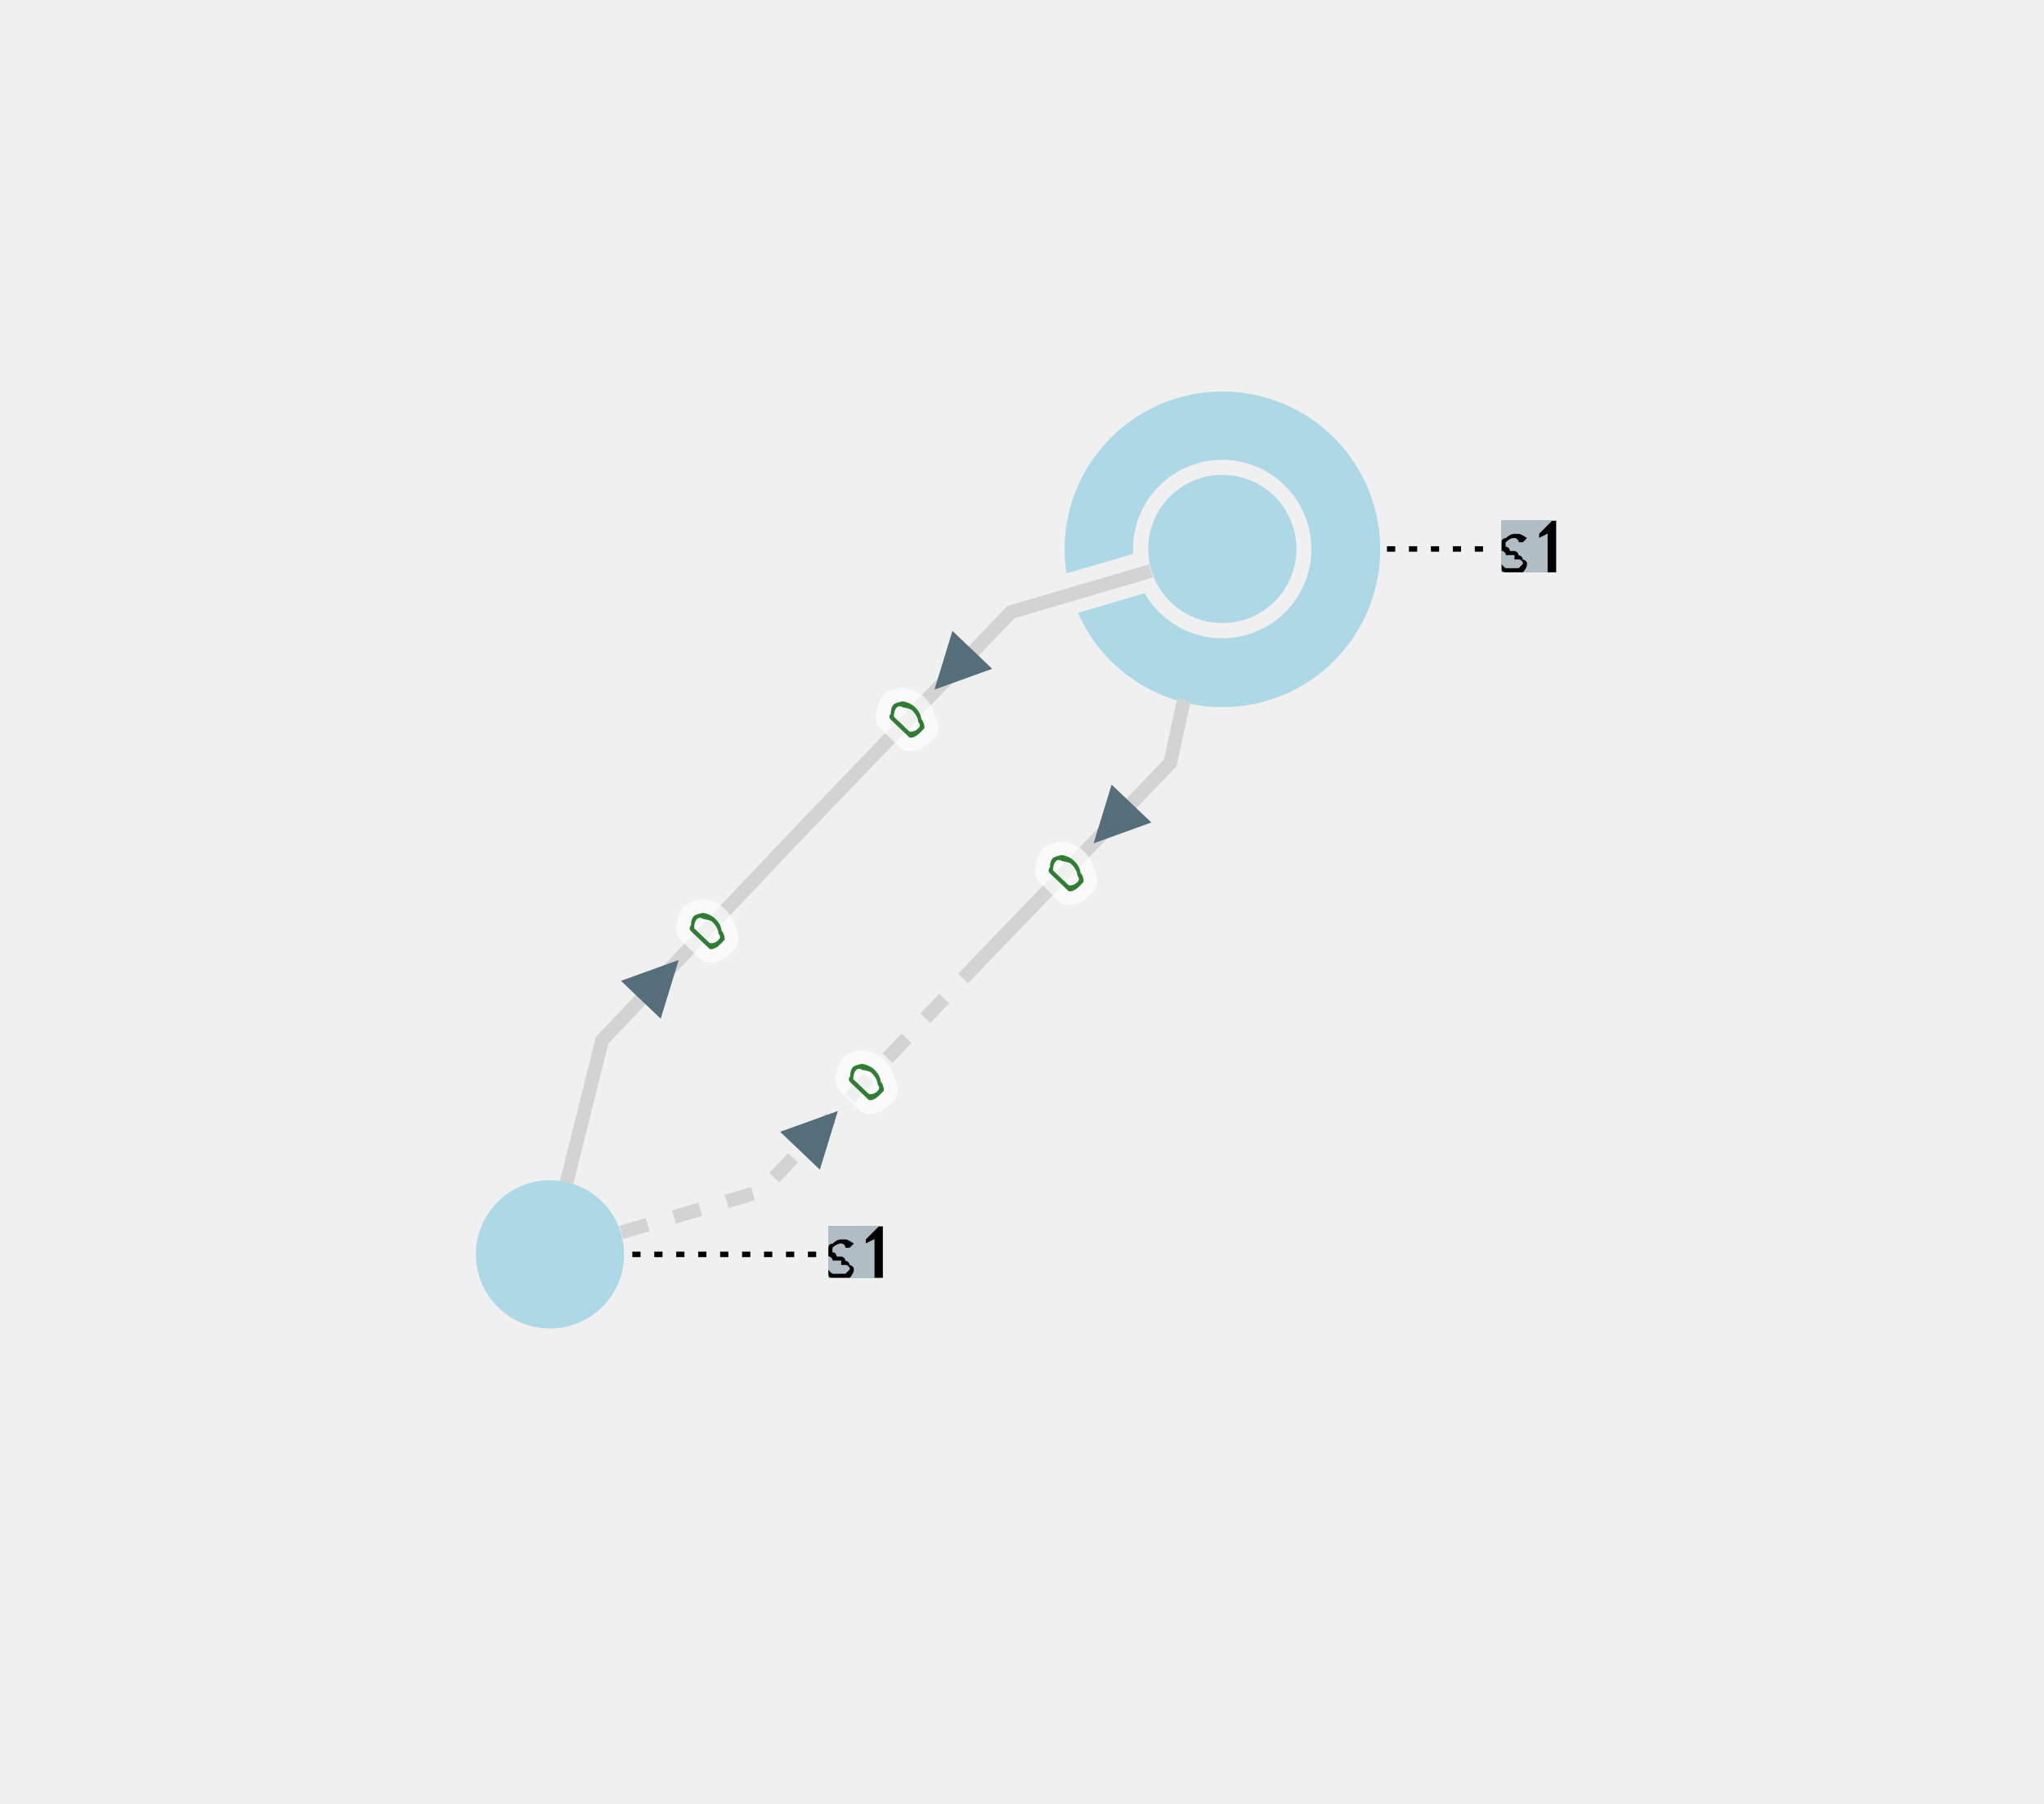
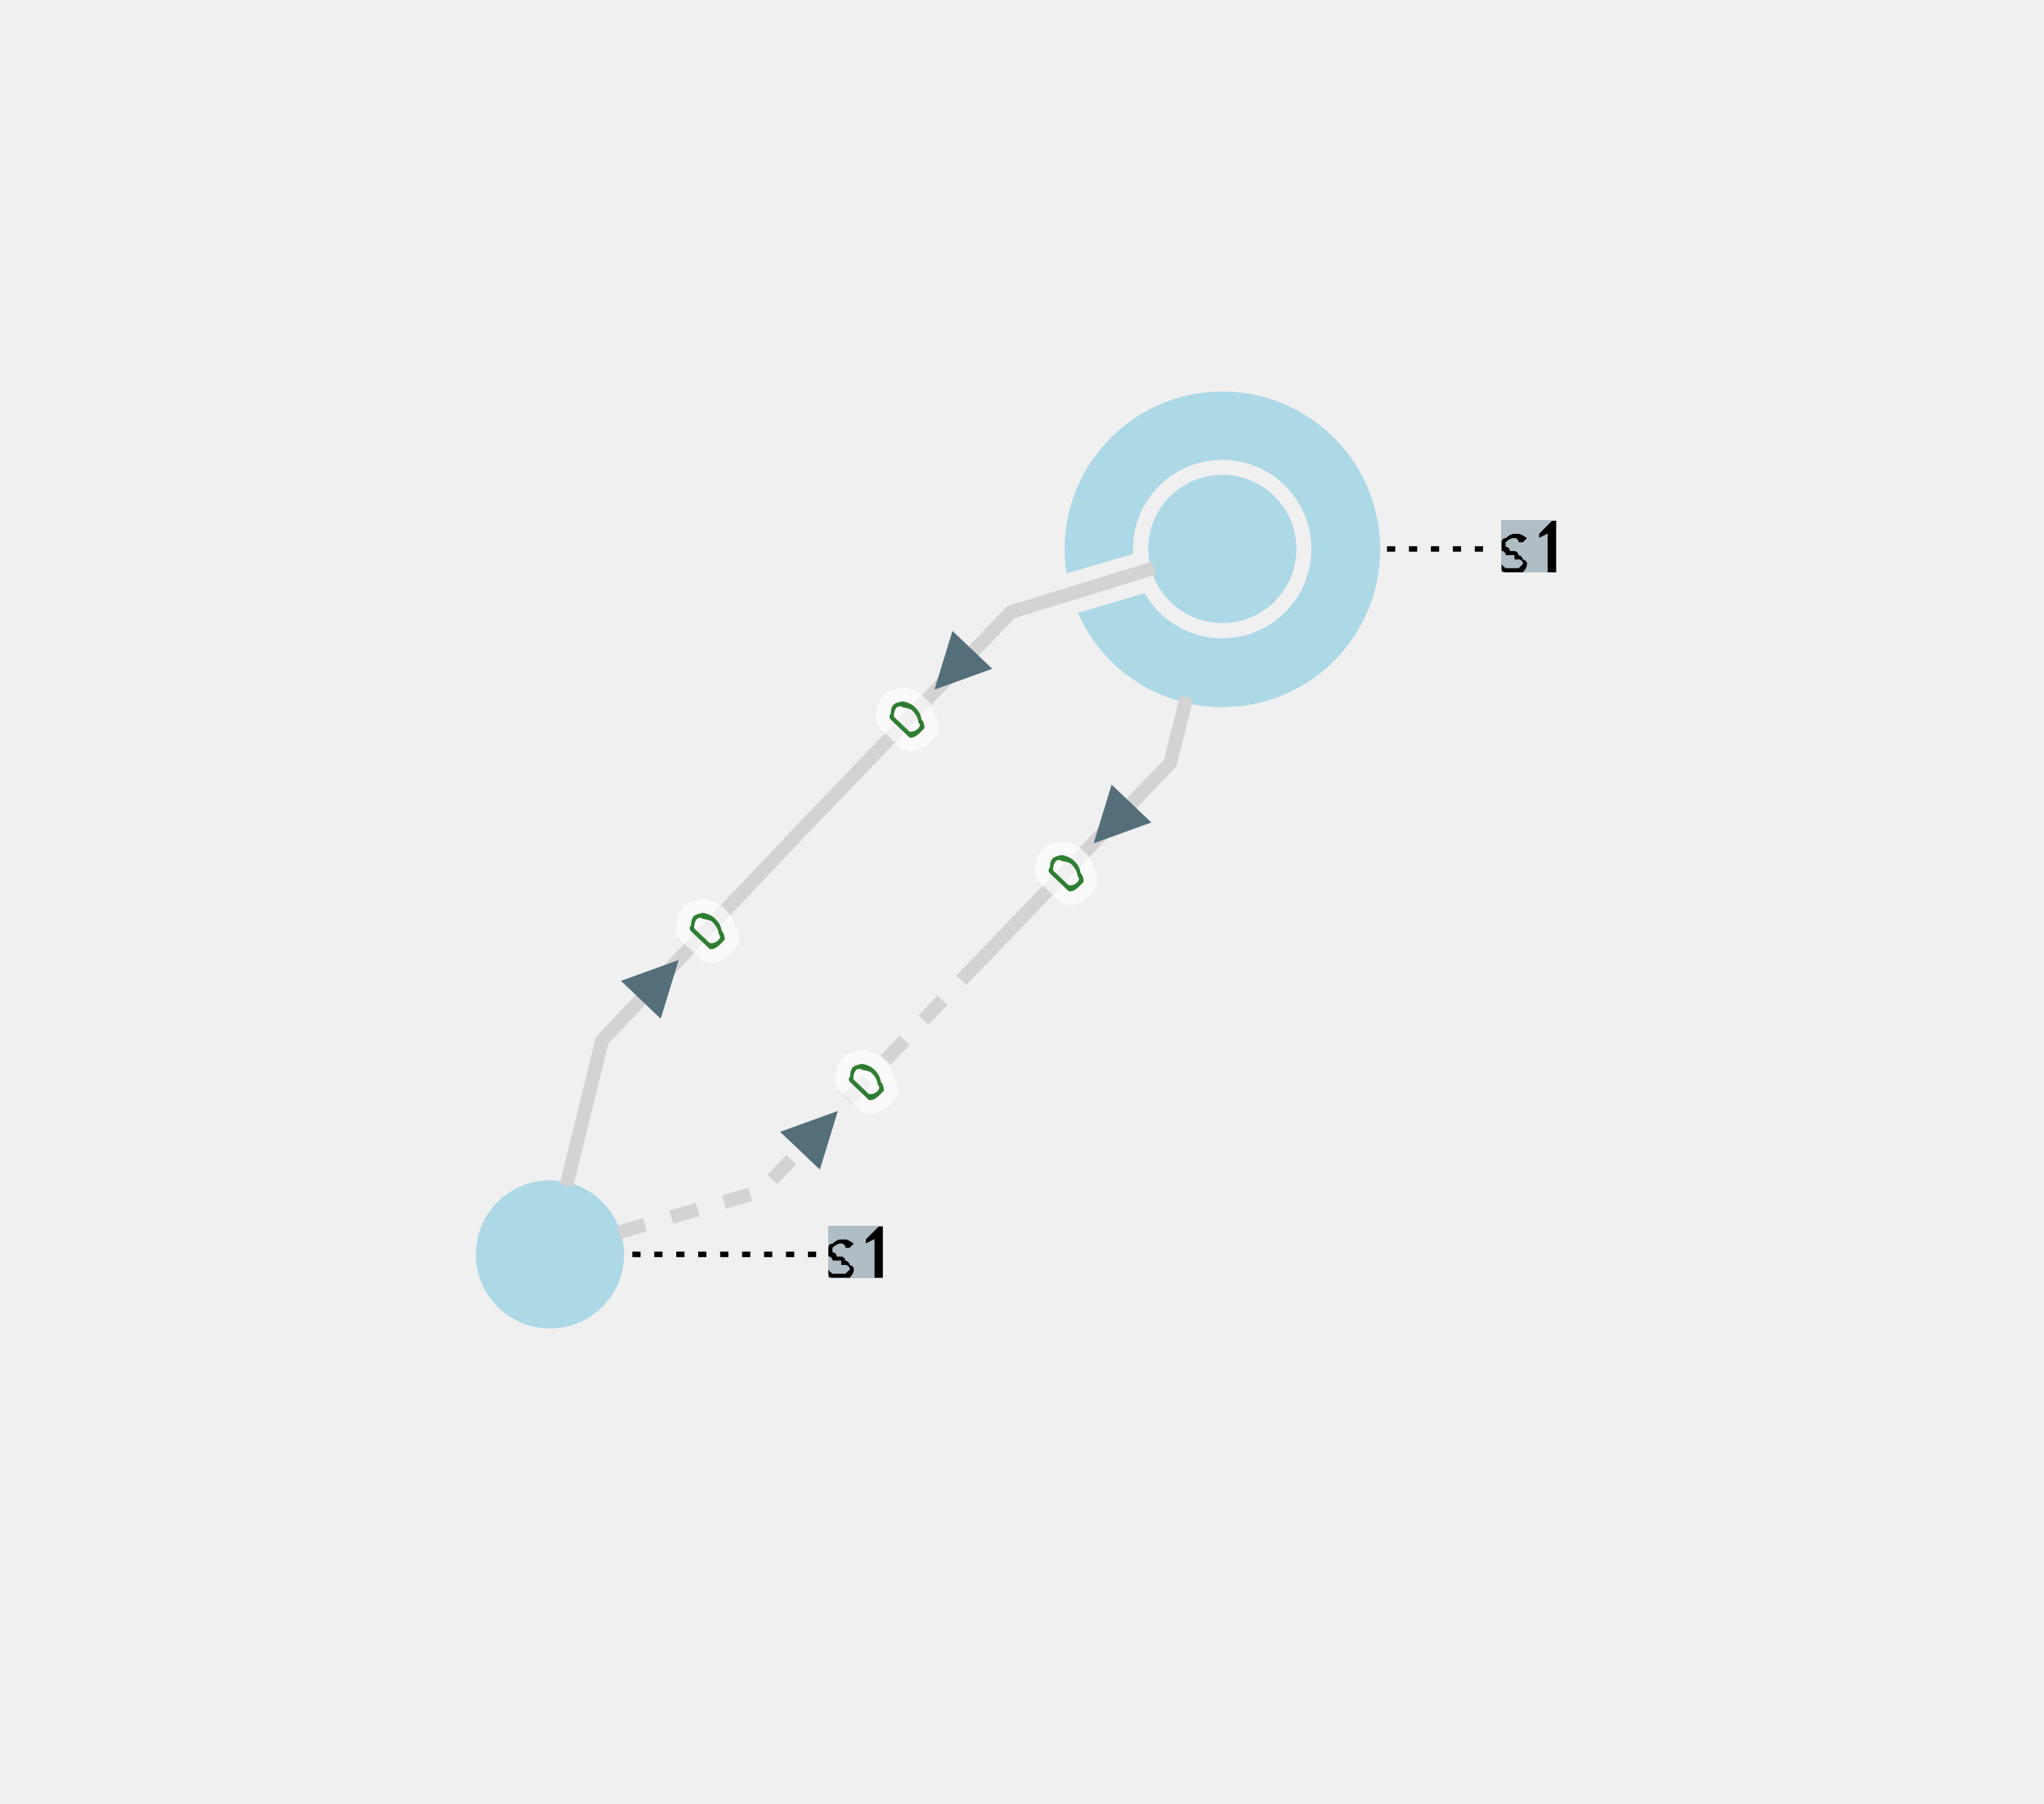
<svg xmlns="http://www.w3.org/2000/svg" width="800.00" height="705.66" viewBox="-2.85 -2.89 7.44 6.57">
  <style>
.nad-branch-edges polyline, .nad-branch-edges path {stroke: var(--nad-vl-color, lightgrey); stroke-width: 0.05; fill: none}
.nad-branch-edges circle {stroke: var(--nad-vl-color, lightgrey); stroke-width: 0.05; fill: none}
.nad-3wt-edges polyline {stroke: var(--nad-vl-color, lightgrey); stroke-width: 0.05; fill: none}
.nad-text-edges {stroke: black; stroke-width: 0.02; stroke-dasharray: .03,.05}
.nad-branch-edges .nad-disconnected polyline {stroke-dasharray: .1,.1}
.nad-vl-nodes circle, .nad-vl-nodes path {fill: var(--nad-vl-color, lightblue)}
.nad-vl-nodes circle.nad-unknown-busnode {stroke: lightgrey; stroke-dasharray: .05,.05; fill: none}
.nad-hvdc-edge polyline.nad-hvdc {stroke: grey; stroke-width: 0.2}
.nad-3wt-nodes circle {stroke: var(--nad-vl-color, lightgrey); stroke-width: 0.05; fill: none}
.nad-state-out .nad-arrow-in {visibility: hidden}
.nad-state-in .nad-arrow-out {visibility: hidden}
.nad-active path {stroke: none; fill: #546e7a}
.nad-active {visibility: visible}
.nad-reactive {visibility: hidden}
.nad-reactive path {stroke: none; fill: #0277bd}
.nad-text-background {flood-color: #90a4aeaa}
.nad-text-nodes {font: 0.25px "Verdana"; fill: black}
.nad-edge-infos text {font: 0.2px "Verdana"; dominant-baseline:middle; stroke: #FFFFFFAA; stroke-width: 0.1; stroke-linejoin:round; paint-order: stroke}
.nad-edge-infos .nad-state-in text {fill: #b71c1c}
.nad-edge-infos .nad-state-out text {fill: #2e7d32}
.nad-vl0to30 {--nad-vl-color: #AFB42B}
.nad-vl30to50 {--nad-vl-color: #EF9A9A}
.nad-vl50to70 {--nad-vl-color: #9C27B0}
.nad-vl70to120 {--nad-vl-color: #E65100}
.nad-vl120to180 {--nad-vl-color: #00ACC1}
.nad-vl180to300 {--nad-vl-color: #2E7D32}
.nad-vl300to500 {--nad-vl-color: #D32F2F}
.nad-branch-edges .nad-overload polyline, .nad-branch-edges .nad-overload path {animation: line-blink 3s infinite}
.nad-vl-nodes .nad-overvoltage {animation: node-over-blink 3s infinite}
.nad-vl-nodes .nad-undervoltage {animation: node-under-blink 3s infinite}

@keyframes line-blink {
  0%, 80%, 100% {stroke: var(--nad-vl-color, black); stroke-width: 0.05}
  40% {stroke: #FFEB3B; stroke-width: 0.15}
}
@keyframes node-over-blink {
  0%, 80%, 100% {stroke: white; stroke-width: 0}
  40% {stroke: #ff5722; stroke-width: 0.15}
}
@keyframes node-under-blink {
  0%, 80%, 100% {stroke: white; stroke-width: 0}
  40% {stroke: #00BCD4; stroke-width: 0.15}
}
</style>
  <defs>
    <filter id="textBgFilter" x="0" y="0" width="1" height="1">
      <feFlood class="nad-text-background" />
      <feComposite in="SourceGraphic" operator="over" />
    </filter>
  </defs>
  <g class="nad-vl-nodes">
    <g transform="translate(1.60,-0.89)" id="0" class="nad-vl300to500">
      <circle r="0.27" id="1" class="nad-overvoltage" />
      <path d="M-0.568,0.089 A0.575,0.575 345.053 1 1 -0.526,0.233 L-0.283,0.161 A0.325,0.325 -333.556 1 0 -0.325,0.018 Z " id="2" />
    </g>
    <g transform="translate(-0.85,1.68)" id="3" class="nad-vl300to500">
      <circle r="0.27" id="4" class="nad-undervoltage" />
    </g>
  </g>
  <g class="nad-branch-edges">
    <g id="5">
      <g class="nad-vl300to500">
-         <polyline points="1.34,-0.81 0.83,-0.66 0.08,0.12" />
+         <polyline points="1.35,-0.82 0.83,-0.66 0.08,0.12" />
        <g class="nad-edge-infos" transform="translate(0.62,-0.45)">
          <g class="nad-active nad-state-out">
            <g transform="rotate(-136.40)">
              <path class="nad-arrow-in" d="M-0.1 -0.1 H0.1 L0 0.1z" />
              <path class="nad-arrow-out" d="M-0.1 0.1 H0.1 L0 -0.1z" />
            </g>
            <text transform="rotate(-46.40)" x="-0.19" style="text-anchor:end">0</text>
          </g>
          <g class="nad-reactive nad-state-out">
            <g transform="rotate(-136.40)">
              <path class="nad-arrow-in" d="M-0.1 -0.1 H0.1 L0 0.1z" />
              <path class="nad-arrow-out" d="M-0.1 0.1 H0.1 L0 -0.1z" />
            </g>
            <text transform="rotate(-46.40)" x="-0.19" style="text-anchor:end">0</text>
          </g>
        </g>
      </g>
      <g class="nad-vl300to500">
-         <polyline points="-0.79,1.42 -0.66,0.90 0.08,0.12" />
+         <polyline points="-0.79,1.43 -0.66,0.90 0.08,0.12" />
        <g class="nad-edge-infos" transform="translate(-0.45,0.68)">
          <g class="nad-active nad-state-out">
            <g transform="rotate(43.60)">
              <path class="nad-arrow-in" d="M-0.1 -0.1 H0.1 L0 0.1z" />
              <path class="nad-arrow-out" d="M-0.1 0.1 H0.1 L0 -0.1z" />
            </g>
            <text transform="rotate(-46.40)" x="0.19">0</text>
          </g>
          <g class="nad-reactive nad-state-out">
            <g transform="rotate(43.60)">
              <path class="nad-arrow-in" d="M-0.1 -0.1 H0.1 L0 0.1z" />
              <path class="nad-arrow-out" d="M-0.1 0.1 H0.1 L0 -0.1z" />
            </g>
            <text transform="rotate(-46.40)" x="0.19">0</text>
          </g>
        </g>
      </g>
    </g>
    <g id="6">
      <g class="nad-vl300to500">
-         <polyline points="1.46,-0.34 1.41,-0.11 0.66,0.67" />
+         <polyline points="1.47,-0.35 1.41,-0.11 0.66,0.67" />
        <g class="nad-edge-infos" transform="translate(1.20,0.11)">
          <g class="nad-active nad-state-out">
            <g transform="rotate(-136.40)">
              <path class="nad-arrow-in" d="M-0.1 -0.1 H0.1 L0 0.1z" />
              <path class="nad-arrow-out" d="M-0.1 0.1 H0.1 L0 -0.1z" />
            </g>
            <text transform="rotate(-46.40)" x="-0.19" style="text-anchor:end">0</text>
          </g>
          <g class="nad-reactive nad-state-out">
            <g transform="rotate(-136.40)">
              <path class="nad-arrow-in" d="M-0.1 -0.1 H0.1 L0 0.1z" />
              <path class="nad-arrow-out" d="M-0.1 0.1 H0.1 L0 -0.1z" />
            </g>
            <text transform="rotate(-46.40)" x="-0.19" style="text-anchor:end">0</text>
          </g>
        </g>
      </g>
      <g class="nad-disconnected nad-vl300to500">
-         <polyline points="-0.59,1.60 -0.08,1.45 0.66,0.67" />
+         <polyline points="-0.60,1.60 -0.08,1.45 0.66,0.67" />
        <g class="nad-edge-infos" transform="translate(0.13,1.23)">
          <g class="nad-active nad-state-out">
            <g transform="rotate(43.60)">
              <path class="nad-arrow-in" d="M-0.1 -0.1 H0.1 L0 0.1z" />
              <path class="nad-arrow-out" d="M-0.1 0.1 H0.1 L0 -0.1z" />
            </g>
            <text transform="rotate(-46.40)" x="0.19">0</text>
          </g>
          <g class="nad-reactive nad-state-out">
            <g transform="rotate(43.60)">
              <path class="nad-arrow-in" d="M-0.1 -0.1 H0.1 L0 0.1z" />
              <path class="nad-arrow-out" d="M-0.1 0.1 H0.1 L0 -0.1z" />
            </g>
            <text transform="rotate(-46.40)" x="0.19">0</text>
          </g>
        </g>
      </g>
    </g>
  </g>
  <g class="nad-text-edges">
    <polyline id="0_edge" points="2.20,-0.89 2.60,-0.89" />
    <polyline id="3_edge" points="-0.55,1.68 0.15,1.68" />
  </g>
  <g class="nad-text-nodes">
    <text filter="url(#textBgFilter)" y="-0.89" style="dominant-baseline:middle" x="2.60">s1</text>
    <text filter="url(#textBgFilter)" y="1.68" style="dominant-baseline:middle" x="0.15">s1</text>
  </g>
</svg>
